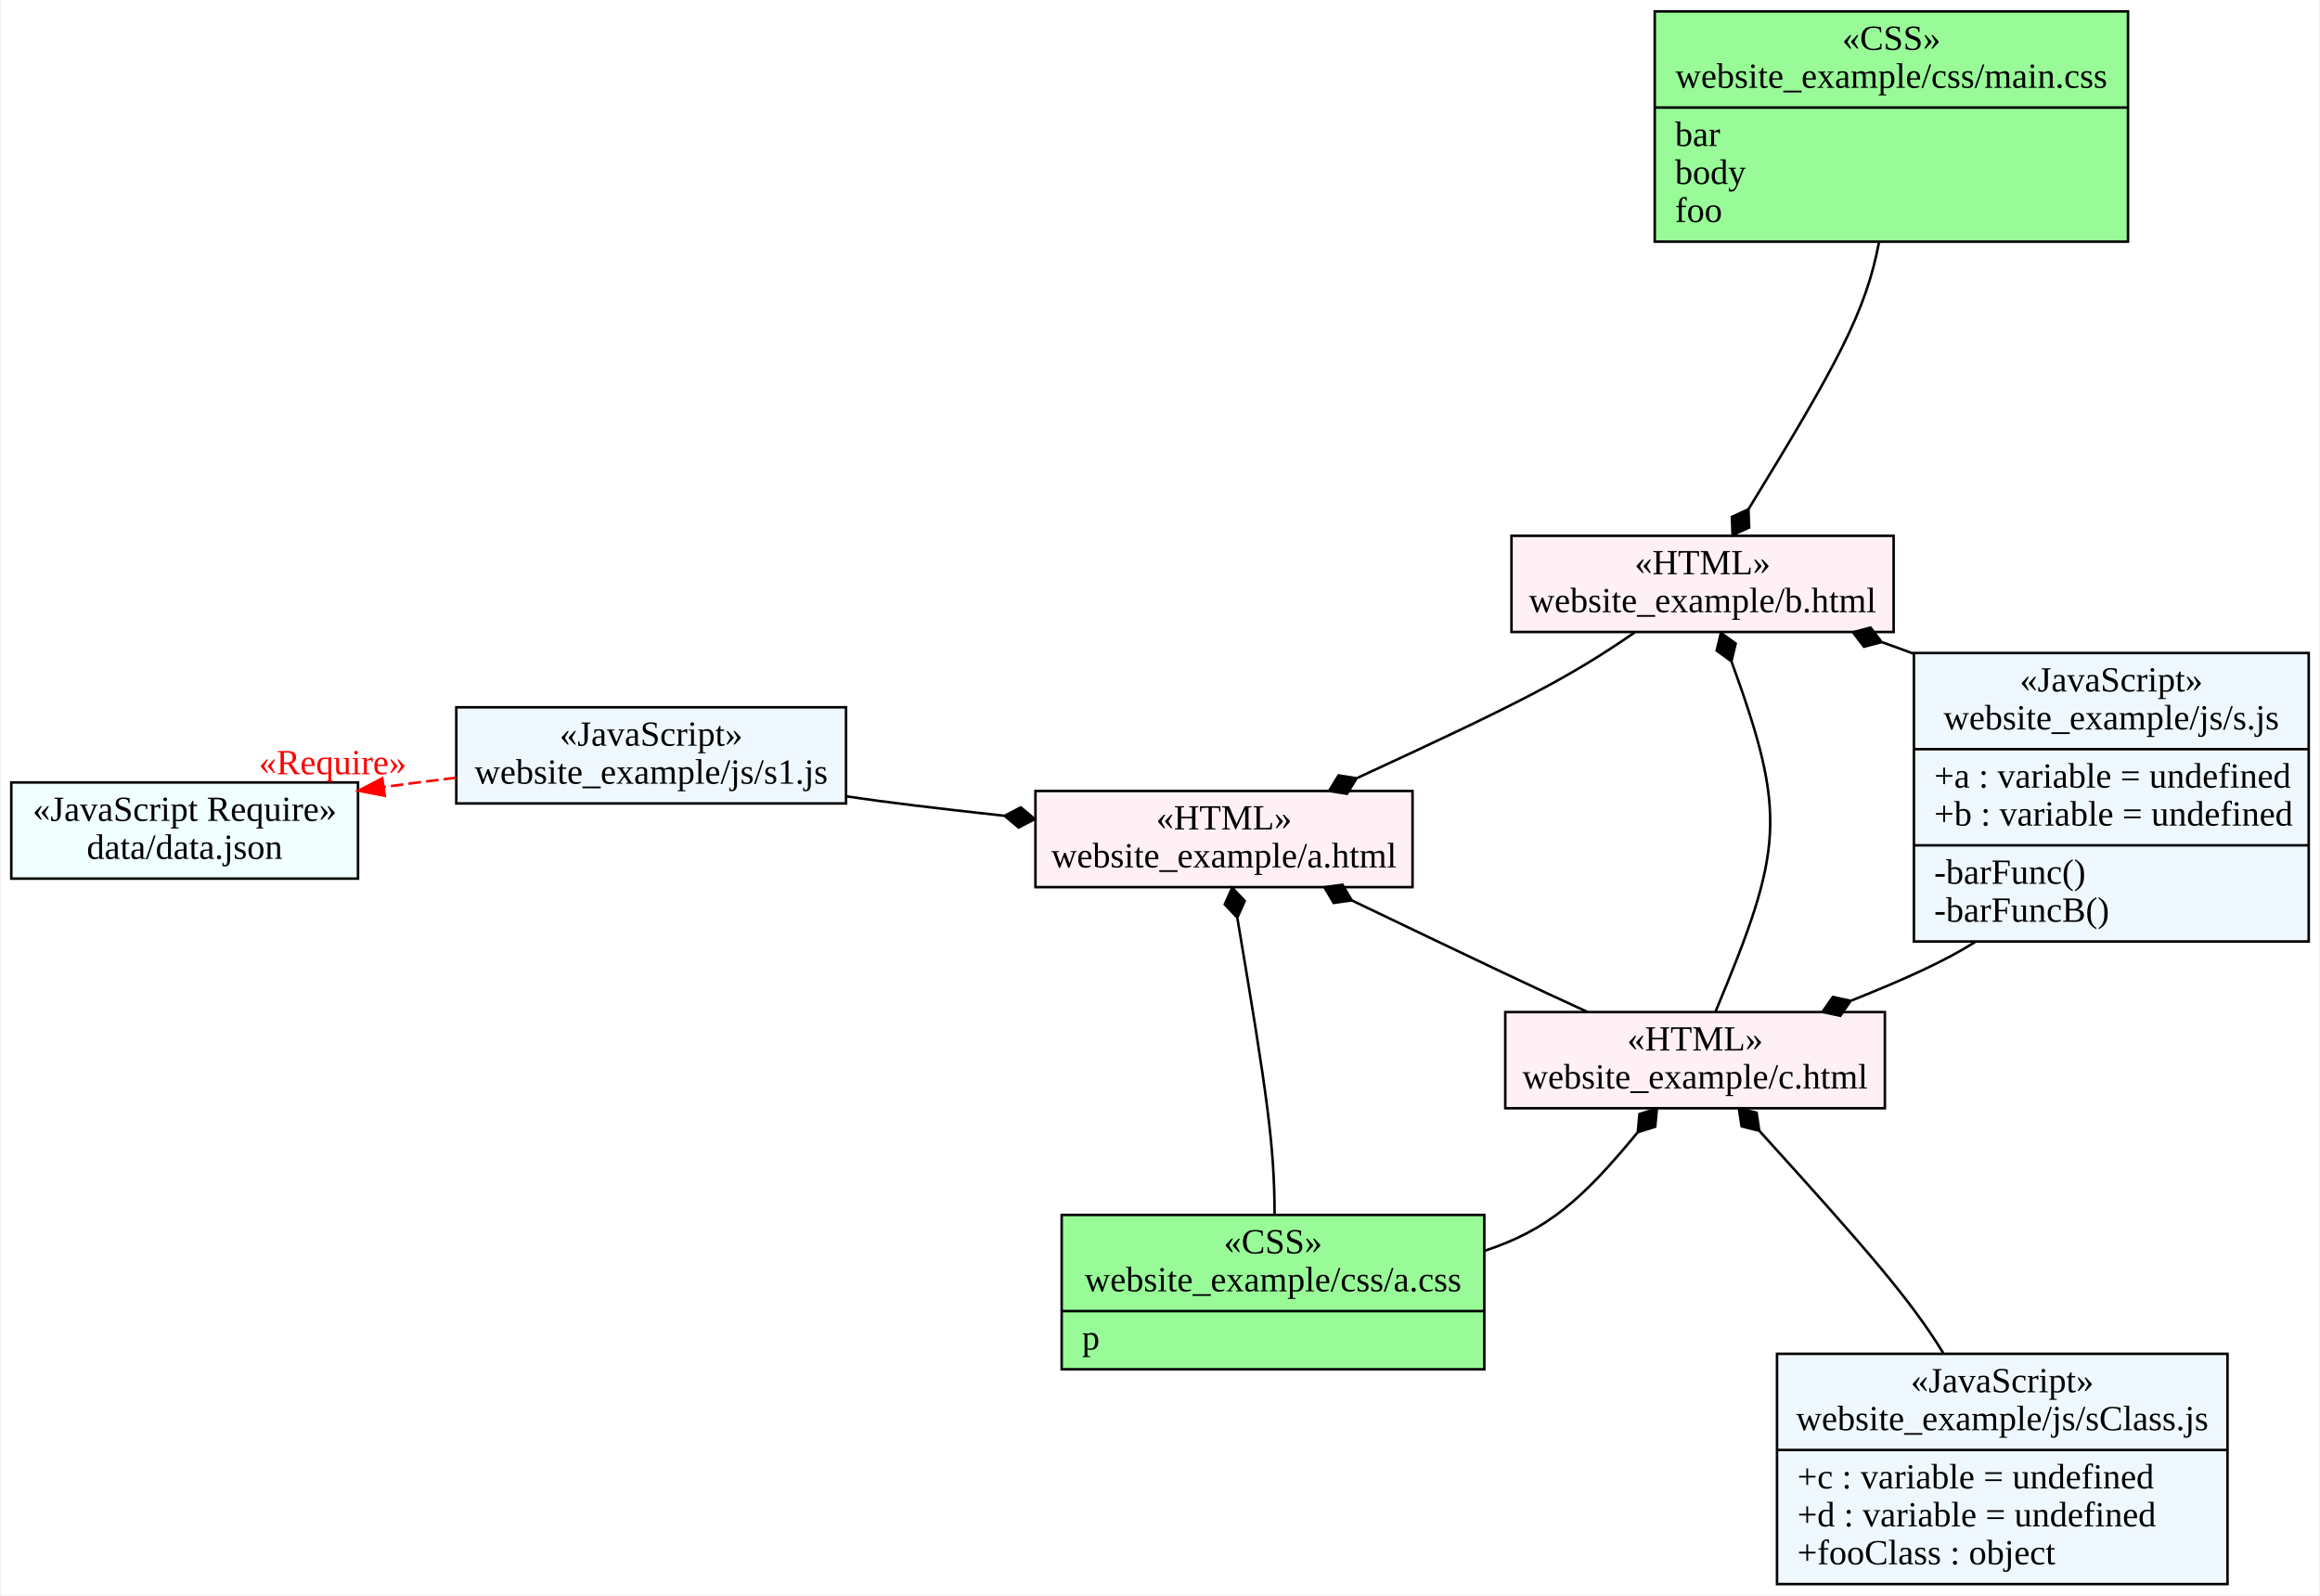
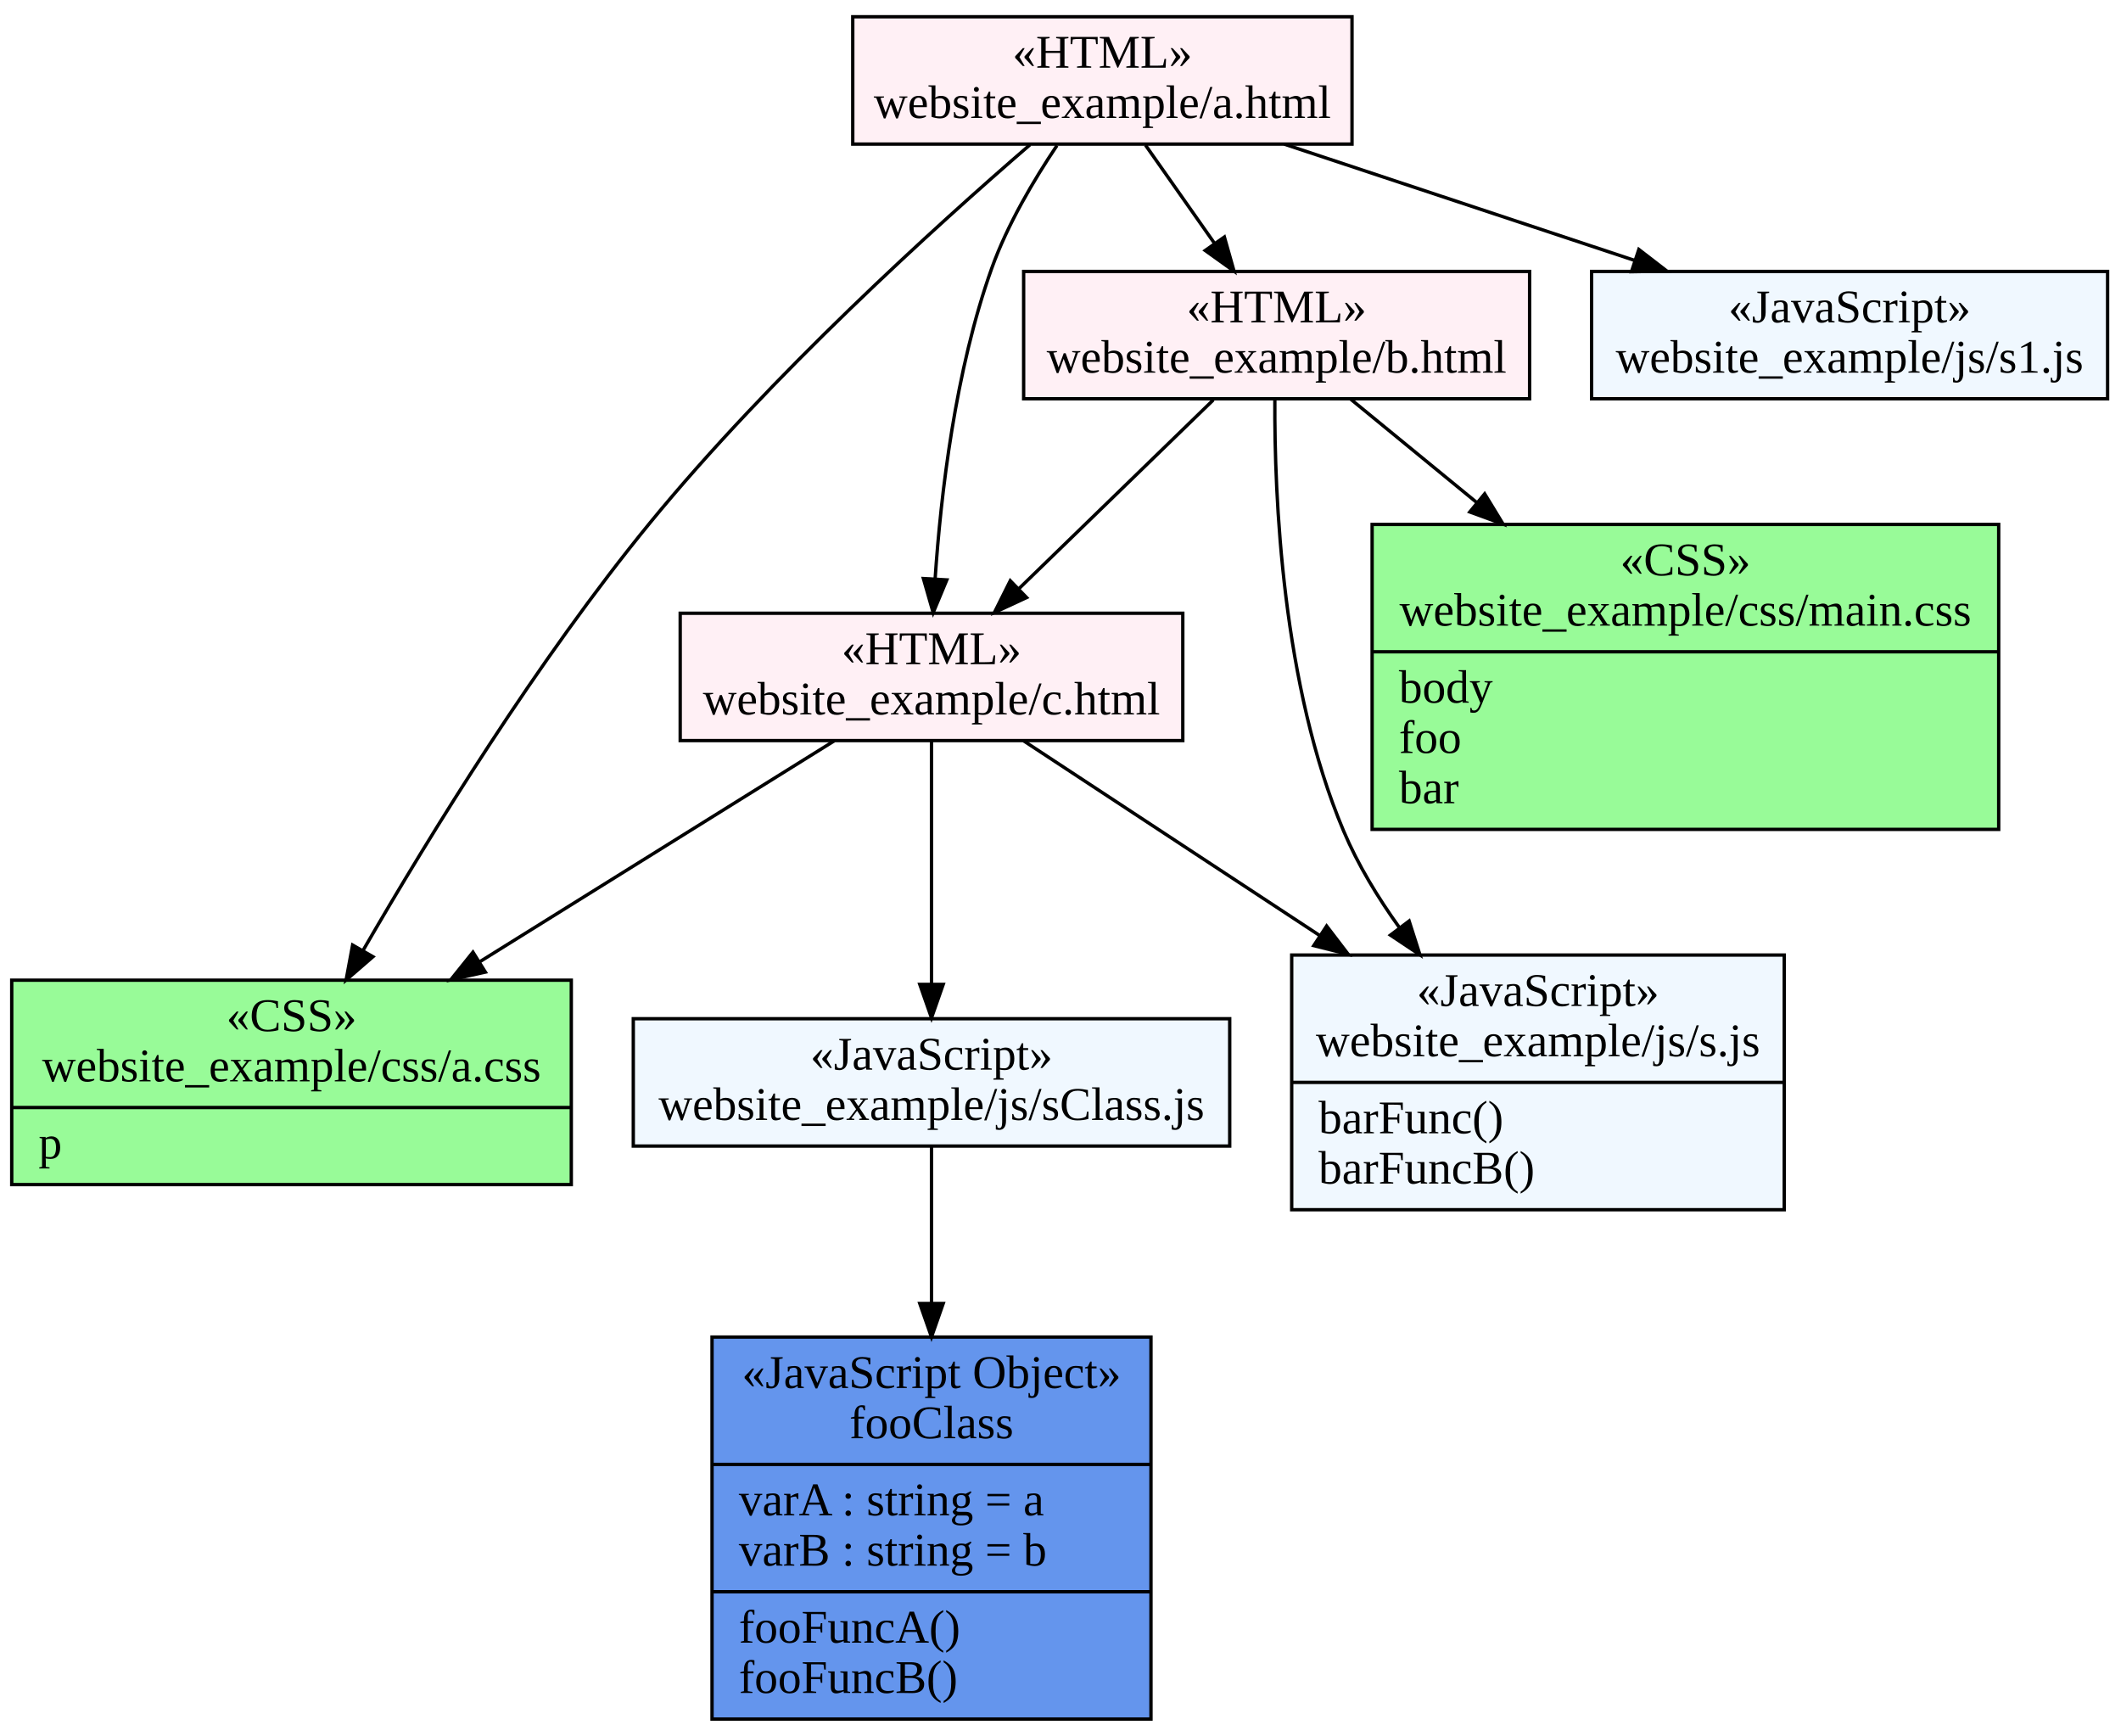
- <svg xmlns="http://www.w3.org/2000/svg" width="916pt" height="630pt" viewBox="0.00 0.00 915.79 630.49">
-   <g id="graph0" class="graph" transform="scale(1 1) rotate(0) translate(4 626.492)">
-     <polygon fill="white" stroke="none" points="-4,4 -4,-626.492 911.792,-626.492 911.792,4 -4,4" />
+ <svg xmlns="http://www.w3.org/2000/svg" width="633pt" height="518pt" viewBox="0.00 0.00 633.00 518.00">
+   <g id="graph1" class="graph" transform="scale(1 1) rotate(0) translate(4 514)">
+     <polygon fill="white" stroke="white" points="-4,5 -4,-514 630,-514 630,5 -4,5" />
    <g id="node1" class="node">
-       <polygon fill="lavenderblush" stroke="black" points="404.677,-275.916 404.677,-313.916 553.677,-313.916 553.677,-275.916 404.677,-275.916" />
-       <text text-anchor="middle" x="479.177" y="-298.716" font-family="Times New Roman,serif" font-size="14.00">«HTML»</text>
-       <text text-anchor="middle" x="479.177" y="-283.716" font-family="Times New Roman,serif" font-size="14.00">website_example/a.html</text>
+       <polygon fill="lavenderblush" stroke="black" points="199,-293 199,-331 349,-331 349,-293 199,-293" />
+       <text text-anchor="middle" x="274" y="-315.8" font-family="Times New Roman,serif" font-size="14.00">«HTML»</text>
+       <text text-anchor="middle" x="274" y="-300.8" font-family="Times New Roman,serif" font-size="14.00">website_example/c.html</text>
+     </g>
+     <g id="node4" class="node">
+       <polygon fill="aliceblue" stroke="black" points="185,-172 185,-210 363,-210 363,-172 185,-172" />
+       <text text-anchor="middle" x="274" y="-194.8" font-family="Times New Roman,serif" font-size="14.00">«JavaScript»</text>
+       <text text-anchor="middle" x="274" y="-179.8" font-family="Times New Roman,serif" font-size="14.00">website_example/js/sClass.js</text>
+     </g>
+     <g id="edge20" class="edge">
+       <path fill="none" stroke="black" d="M274,-292.926C274,-273.705 274,-243.033 274,-220.542" />
+       <polygon fill="black" stroke="black" points="277.5,-220.244 274,-210.244 270.5,-220.244 277.5,-220.244" />
+     </g>
+     <g id="node6" class="node">
+       <polygon fill="palegreen" stroke="black" points="-0.5,-160.5 -0.5,-221.5 166.5,-221.5 166.5,-160.5 -0.5,-160.5" />
+       <text text-anchor="middle" x="83" y="-206.3" font-family="Times New Roman,serif" font-size="14.00">«CSS»</text>
+       <text text-anchor="middle" x="83" y="-191.3" font-family="Times New Roman,serif" font-size="14.00">website_example/css/a.css</text>
+       <polyline fill="none" stroke="black" points="-0.5,-183.5 166.5,-183.5 " />
+       <text text-anchor="start" x="7.5" y="-168.3" font-family="Times New Roman,serif" font-size="14.00">p</text>
+     </g>
+     <g id="edge16" class="edge">
+       <path fill="none" stroke="black" d="M244.991,-292.926C216.995,-275.484 173.865,-248.612 139.146,-226.981" />
+       <polygon fill="black" stroke="black" points="140.853,-223.921 130.515,-221.603 137.151,-229.862 140.853,-223.921" />
+     </g>
+     <g id="node7" class="node">
+       <polygon fill="aliceblue" stroke="black" points="381.5,-153 381.5,-229 528.5,-229 528.5,-153 381.5,-153" />
+       <text text-anchor="middle" x="455" y="-213.8" font-family="Times New Roman,serif" font-size="14.00">«JavaScript»</text>
+       <text text-anchor="middle" x="455" y="-198.8" font-family="Times New Roman,serif" font-size="14.00">website_example/js/s.js</text>
+       <polyline fill="none" stroke="black" points="381.5,-191 528.5,-191 " />
+       <text text-anchor="start" x="389.5" y="-175.8" font-family="Times New Roman,serif" font-size="14.00">barFunc()</text>
+       <text text-anchor="start" x="389.5" y="-160.8" font-family="Times New Roman,serif" font-size="14.00">barFuncB()</text>
+     </g>
+     <g id="edge18" class="edge">
+       <path fill="none" stroke="black" d="M301.49,-292.926C324.903,-277.534 359.485,-254.797 389.901,-234.8" />
+       <polygon fill="black" stroke="black" points="391.924,-237.659 398.357,-229.241 388.078,-231.81 391.924,-237.659" />
    </g>
    <g id="node2" class="node">
-       <polygon fill="lavenderblush" stroke="black" points="590.321,-188.545 590.321,-226.545 740.321,-226.545 740.321,-188.545 590.321,-188.545" />
-       <text text-anchor="middle" x="665.321" y="-211.345" font-family="Times New Roman,serif" font-size="14.00">«HTML»</text>
-       <text text-anchor="middle" x="665.321" y="-196.345" font-family="Times New Roman,serif" font-size="14.00">website_example/c.html</text>
+       <polygon fill="lavenderblush" stroke="black" points="250.5,-471 250.5,-509 399.5,-509 399.5,-471 250.5,-471" />
+       <text text-anchor="middle" x="325" y="-493.8" font-family="Times New Roman,serif" font-size="14.00">«HTML»</text>
+       <text text-anchor="middle" x="325" y="-478.8" font-family="Times New Roman,serif" font-size="14.00">website_example/a.html</text>
+     </g>
+     <g id="edge8" class="edge">
+       <path fill="none" stroke="black" d="M311.442,-470.579C304.545,-460.309 296.657,-446.999 292,-434 281.08,-403.522 276.782,-366.436 275.092,-341.419" />
+       <polygon fill="black" stroke="black" points="278.571,-340.949 274.501,-331.167 271.583,-341.352 278.571,-340.949" />
+     </g>
+     <g id="node3" class="node">
+       <polygon fill="lavenderblush" stroke="black" points="301.5,-395 301.5,-433 452.5,-433 452.5,-395 301.5,-395" />
+       <text text-anchor="middle" x="377" y="-417.8" font-family="Times New Roman,serif" font-size="14.00">«HTML»</text>
+       <text text-anchor="middle" x="377" y="-402.8" font-family="Times New Roman,serif" font-size="14.00">website_example/b.html</text>
+     </g>
+     <g id="edge4" class="edge">
+       <path fill="none" stroke="black" d="M337.854,-470.708C344.088,-461.836 351.69,-451.017 358.532,-441.282" />
+       <polygon fill="black" stroke="black" points="361.408,-443.276 364.294,-433.082 355.681,-439.251 361.408,-443.276" />
+     </g>
+     <g id="node5" class="node">
+       <polygon fill="aliceblue" stroke="black" points="471,-395 471,-433 625,-433 625,-395 471,-395" />
+       <text text-anchor="middle" x="548" y="-417.8" font-family="Times New Roman,serif" font-size="14.00">«JavaScript»</text>
+       <text text-anchor="middle" x="548" y="-402.8" font-family="Times New Roman,serif" font-size="14.00">website_example/js/s1.js</text>
+     </g>
+     <g id="edge6" class="edge">
+       <path fill="none" stroke="black" d="M379.267,-470.992C410.831,-460.518 450.791,-447.258 483.9,-436.271" />
+       <polygon fill="black" stroke="black" points="485.101,-439.56 493.49,-433.089 482.896,-432.916 485.101,-439.56" />
    </g>
    <g id="edge2" class="edge">
-       <path fill="none" stroke="black" d="M529.672,-270.684C580.021,-246.538 601.717,-236.232 622.608,-226.693" />
-       <polygon fill="black" stroke="black" points="529.668,-270.685 525.988,-276.887 518.849,-275.876 522.528,-269.674 529.668,-270.685" />
+       <path fill="none" stroke="black" d="M303.407,-470.817C275.44,-446.676 226.018,-401.953 190,-358 156.484,-317.1 124.519,-265.236 104.398,-230.46" />
+       <polygon fill="black" stroke="black" points="107.308,-228.498 99.296,-221.566 101.236,-231.982 107.308,-228.498" />
    </g>
-     <g id="node3" class="node">
-       <polygon fill="lavenderblush" stroke="black" points="592.776,-376.753 592.776,-414.753 743.776,-414.753 743.776,-376.753 592.776,-376.753" />
-       <text text-anchor="middle" x="668.276" y="-399.553" font-family="Times New Roman,serif" font-size="14.00">«HTML»</text>
-       <text text-anchor="middle" x="668.276" y="-384.553" font-family="Times New Roman,serif" font-size="14.00">website_example/b.html</text>
+     <g id="edge12" class="edge">
+       <path fill="none" stroke="black" d="M358.108,-394.658C341.847,-378.871 318.217,-355.929 300.141,-338.38" />
+       <polygon fill="black" stroke="black" points="302.385,-335.68 292.772,-331.225 297.509,-340.702 302.385,-335.68" />
    </g>
-     <g id="edge3" class="edge">
-       <path fill="none" stroke="black" d="M531.918,-319.105C596.602,-348.923 615.64,-358.763 641.498,-376.603" />
-       <polygon fill="black" stroke="black" points="531.583,-318.951 524.46,-320.077 520.682,-313.935 527.804,-312.809 531.583,-318.951" />
-     </g>
-     <g id="node5" class="node">
-       <polygon fill="aliceblue" stroke="black" points="175.836,-308.992 175.836,-346.992 329.836,-346.992 329.836,-308.992 175.836,-308.992" />
-       <text text-anchor="middle" x="252.836" y="-331.792" font-family="Times New Roman,serif" font-size="14.00">«JavaScript»</text>
-       <text text-anchor="middle" x="252.836" y="-316.792" font-family="Times New Roman,serif" font-size="14.00">website_example/js/s1.js</text>
-     </g>
-     <g id="edge4" class="edge">
-       <path fill="none" stroke="black" d="M392.469,-304.11C364.749,-307.152 345.584,-309.468 329.874,-311.804" />
-       <polygon fill="black" stroke="black" points="392.497,-304.107 398.03,-299.482 404.427,-302.81 398.894,-307.435 392.497,-304.107" />
+     <g id="edge14" class="edge">
+       <path fill="none" stroke="black" d="M376.474,-394.548C376.312,-365.876 378.645,-309.413 397,-266 401.234,-255.986 407.191,-246.173 413.689,-237.134" />
+       <polygon fill="black" stroke="black" points="416.545,-239.159 419.773,-229.068 410.957,-234.944 416.545,-239.159" />
    </g>
    <g id="node8" class="node">
-       <polygon fill="palegreen" stroke="black" points="415.046,-85.385 415.046,-146.385 582.046,-146.385 582.046,-85.385 415.046,-85.385" />
-       <text text-anchor="middle" x="498.546" y="-131.185" font-family="Times New Roman,serif" font-size="14.00">«CSS»</text>
-       <text text-anchor="middle" x="498.546" y="-116.185" font-family="Times New Roman,serif" font-size="14.00">website_example/css/a.css</text>
-       <polyline fill="none" stroke="black" points="415.046,-108.385 582.046,-108.385 " />
-       <text text-anchor="start" x="423.046" y="-93.185" font-family="Times New Roman,serif" font-size="14.00">p</text>
-     </g>
-     <g id="edge1" class="edge">
-       <path fill="none" stroke="black" d="M484.495,-263.511C496.322,-193.388 499.133,-173.599 499.169,-146.454" />
-       <polygon fill="black" stroke="black" points="484.434,-263.868 487.378,-270.451 482.434,-275.7 479.49,-269.118 484.434,-263.868" />
-     </g>
-     <g id="node4" class="node">
-       <polygon fill="aliceblue" stroke="black" points="697.705,-0.5 697.705,-91.5 875.705,-91.5 875.705,-0.5 697.705,-0.5" />
-       <text text-anchor="middle" x="786.705" y="-76.3" font-family="Times New Roman,serif" font-size="14.00">«JavaScript»</text>
-       <text text-anchor="middle" x="786.705" y="-61.3" font-family="Times New Roman,serif" font-size="14.00">website_example/js/sClass.js</text>
-       <polyline fill="none" stroke="black" points="697.705,-53.5 875.705,-53.5 " />
-       <text text-anchor="start" x="705.705" y="-38.3" font-family="Times New Roman,serif" font-size="14.00">+c : variable = undefined</text>
-       <text text-anchor="start" x="705.705" y="-23.3" font-family="Times New Roman,serif" font-size="14.00">+d : variable = undefined</text>
-       <text text-anchor="start" x="705.705" y="-8.3" font-family="Times New Roman,serif" font-size="14.00">+fooClass : object</text>
+       <polygon fill="palegreen" stroke="black" points="405.5,-266.5 405.5,-357.5 592.5,-357.5 592.5,-266.5 405.5,-266.5" />
+       <text text-anchor="middle" x="499" y="-342.3" font-family="Times New Roman,serif" font-size="14.00">«CSS»</text>
+       <text text-anchor="middle" x="499" y="-327.3" font-family="Times New Roman,serif" font-size="14.00">website_example/css/main.css</text>
+       <polyline fill="none" stroke="black" points="405.5,-319.5 592.5,-319.5 " />
+       <text text-anchor="start" x="413.5" y="-304.3" font-family="Times New Roman,serif" font-size="14.00">body</text>
+       <text text-anchor="start" x="413.5" y="-289.3" font-family="Times New Roman,serif" font-size="14.00">foo</text>
+       <text text-anchor="start" x="413.5" y="-274.3" font-family="Times New Roman,serif" font-size="14.00">bar</text>
    </g>
    <g id="edge10" class="edge">
-       <path fill="none" stroke="black" d="M690.88,-179.431C733.48,-132.463 750.664,-112.55 763.379,-91.812" />
-       <polygon fill="black" stroke="black" points="690.692,-179.638 689.62,-186.769 682.625,-188.522 683.697,-181.391 690.692,-179.638" />
-     </g>
-     <g id="edge8" class="edge">
-       <path fill="none" stroke="black" d="M642.522,-178.879C620.749,-152.419 606.939,-140.338 582.064,-132.177" />
-       <polygon fill="black" stroke="black" points="642.692,-179.089 649.576,-181.239 650.239,-188.419 643.356,-186.27 642.692,-179.089" />
+       <path fill="none" stroke="black" d="M399.093,-394.891C409.77,-386.14 423.175,-375.151 436.668,-364.092" />
+       <polygon fill="black" stroke="black" points="439.087,-366.635 444.602,-357.588 434.649,-361.221 439.087,-366.635" />
    </g>
    <g id="node9" class="node">
-       <polygon fill="aliceblue" stroke="black" points="751.792,-254.44 751.792,-368.44 907.792,-368.44 907.792,-254.44 751.792,-254.44" />
-       <text text-anchor="middle" x="829.792" y="-353.24" font-family="Times New Roman,serif" font-size="14.00">«JavaScript»</text>
-       <text text-anchor="middle" x="829.792" y="-338.24" font-family="Times New Roman,serif" font-size="14.00">website_example/js/s.js</text>
-       <polyline fill="none" stroke="black" points="751.792,-330.44 907.792,-330.44 " />
-       <text text-anchor="start" x="759.792" y="-315.24" font-family="Times New Roman,serif" font-size="14.00">+a : variable = undefined</text>
-       <text text-anchor="start" x="759.792" y="-300.24" font-family="Times New Roman,serif" font-size="14.00">+b : variable = undefined</text>
-       <polyline fill="none" stroke="black" points="751.792,-292.44 907.792,-292.44 " />
-       <text text-anchor="start" x="759.792" y="-277.24" font-family="Times New Roman,serif" font-size="14.00">-barFunc()</text>
-       <text text-anchor="start" x="759.792" y="-262.24" font-family="Times New Roman,serif" font-size="14.00">-barFuncB()</text>
+       <polygon fill="CornflowerBlue" stroke="black" points="208.5,-1 208.5,-115 339.5,-115 339.5,-1 208.5,-1" />
+       <text text-anchor="middle" x="274" y="-99.8" font-family="Times New Roman,serif" font-size="14.00">«JavaScript Object»</text>
+       <text text-anchor="middle" x="274" y="-84.8" font-family="Times New Roman,serif" font-size="14.00">fooClass</text>
+       <polyline fill="none" stroke="black" points="208.5,-77 339.5,-77 " />
+       <text text-anchor="start" x="216.5" y="-61.8" font-family="Times New Roman,serif" font-size="14.00">varA : string = a</text>
+       <text text-anchor="start" x="216.5" y="-46.8" font-family="Times New Roman,serif" font-size="14.00">varB : string = b</text>
+       <polyline fill="none" stroke="black" points="208.5,-39 339.5,-39 " />
+       <text text-anchor="start" x="216.5" y="-23.8" font-family="Times New Roman,serif" font-size="14.00">fooFuncA()</text>
+       <text text-anchor="start" x="216.5" y="-8.8" font-family="Times New Roman,serif" font-size="14.00">fooFuncB()</text>
    </g>
-     <g id="edge9" class="edge">
-       <path fill="none" stroke="black" d="M727.052,-231.083C749.097,-239.886 764.107,-246.78 775.94,-254.204" />
-       <polygon fill="black" stroke="black" points="726.815,-230.99 719.767,-232.517 715.647,-226.598 722.695,-225.072 726.815,-230.99" />
-     </g>
-     <g id="edge7" class="edge">
-       <path fill="none" stroke="black" d="M679.767,-364.942C701.805,-304.213 700.192,-290.868 673.386,-226.687" />
-       <polygon fill="black" stroke="black" points="679.689,-365.153 681.369,-372.166 675.542,-376.414 673.862,-369.401 679.689,-365.153" />
-     </g>
-     <g id="node7" class="node">
-       <polygon fill="palegreen" stroke="black" points="649.383,-530.992 649.383,-621.992 836.383,-621.992 836.383,-530.992 649.383,-530.992" />
-       <text text-anchor="middle" x="742.883" y="-606.792" font-family="Times New Roman,serif" font-size="14.00">«CSS»</text>
-       <text text-anchor="middle" x="742.883" y="-591.792" font-family="Times New Roman,serif" font-size="14.00">website_example/css/main.css</text>
-       <polyline fill="none" stroke="black" points="649.383,-583.992 836.383,-583.992 " />
-       <text text-anchor="start" x="657.383" y="-568.792" font-family="Times New Roman,serif" font-size="14.00">bar</text>
-       <text text-anchor="start" x="657.383" y="-553.792" font-family="Times New Roman,serif" font-size="14.00">body</text>
-       <text text-anchor="start" x="657.383" y="-538.792" font-family="Times New Roman,serif" font-size="14.00">foo</text>
-     </g>
-     <g id="edge5" class="edge">
-       <path fill="none" stroke="black" d="M686.461,-425.325C721.5,-482.544 732.809,-503.431 737.953,-530.541" />
-       <polygon fill="black" stroke="black" points="686.415,-425.25 679.867,-422.228 680.138,-415.022 686.686,-418.044 686.415,-425.25" />
-     </g>
-     <g id="edge6" class="edge">
-       <path fill="none" stroke="black" d="M739.406,-372.625C743.835,-371.068 747.934,-369.577 751.751,-368.126" />
-       <polygon fill="black" stroke="black" points="739.04,-372.75 734.662,-378.481 727.689,-376.644 732.067,-370.913 739.04,-372.75" />
-     </g>
-     <g id="node6" class="node">
-       <polygon fill="azure" stroke="black" points="2.84217e-014,-279.285 2.84217e-014,-317.285 137,-317.285 137,-279.285 2.84217e-014,-279.285" />
-       <text text-anchor="middle" x="68.5" y="-302.085" font-family="Times New Roman,serif" font-size="14.00">«JavaScript Require»</text>
-       <text text-anchor="middle" x="68.5" y="-287.085" font-family="Times New Roman,serif" font-size="14.00">data/data.json</text>
-     </g>
-     <g id="edge11" class="edge">
-       <path fill="none" stroke="red" stroke-dasharray="5,2" d="M175.774,-319.148C164.664,-317.808 155.346,-316.621 147.228,-315.491" />
-       <polygon fill="red" stroke="red" points="147.598,-312.008 137.198,-314.031 146.59,-318.935 147.598,-312.008" />
-       <text text-anchor="middle" x="126.972" y="-320.536" font-family="Times New Roman,serif" font-size="14.00" fill="red">«Require»</text>
+     <g id="edge22" class="edge">
+       <path fill="none" stroke="black" d="M274,-171.785C274,-159.444 274,-142.306 274,-125.113" />
+       <polygon fill="black" stroke="black" points="277.5,-125.019 274,-115.019 270.5,-125.019 277.5,-125.019" />
    </g>
  </g>
</svg>
